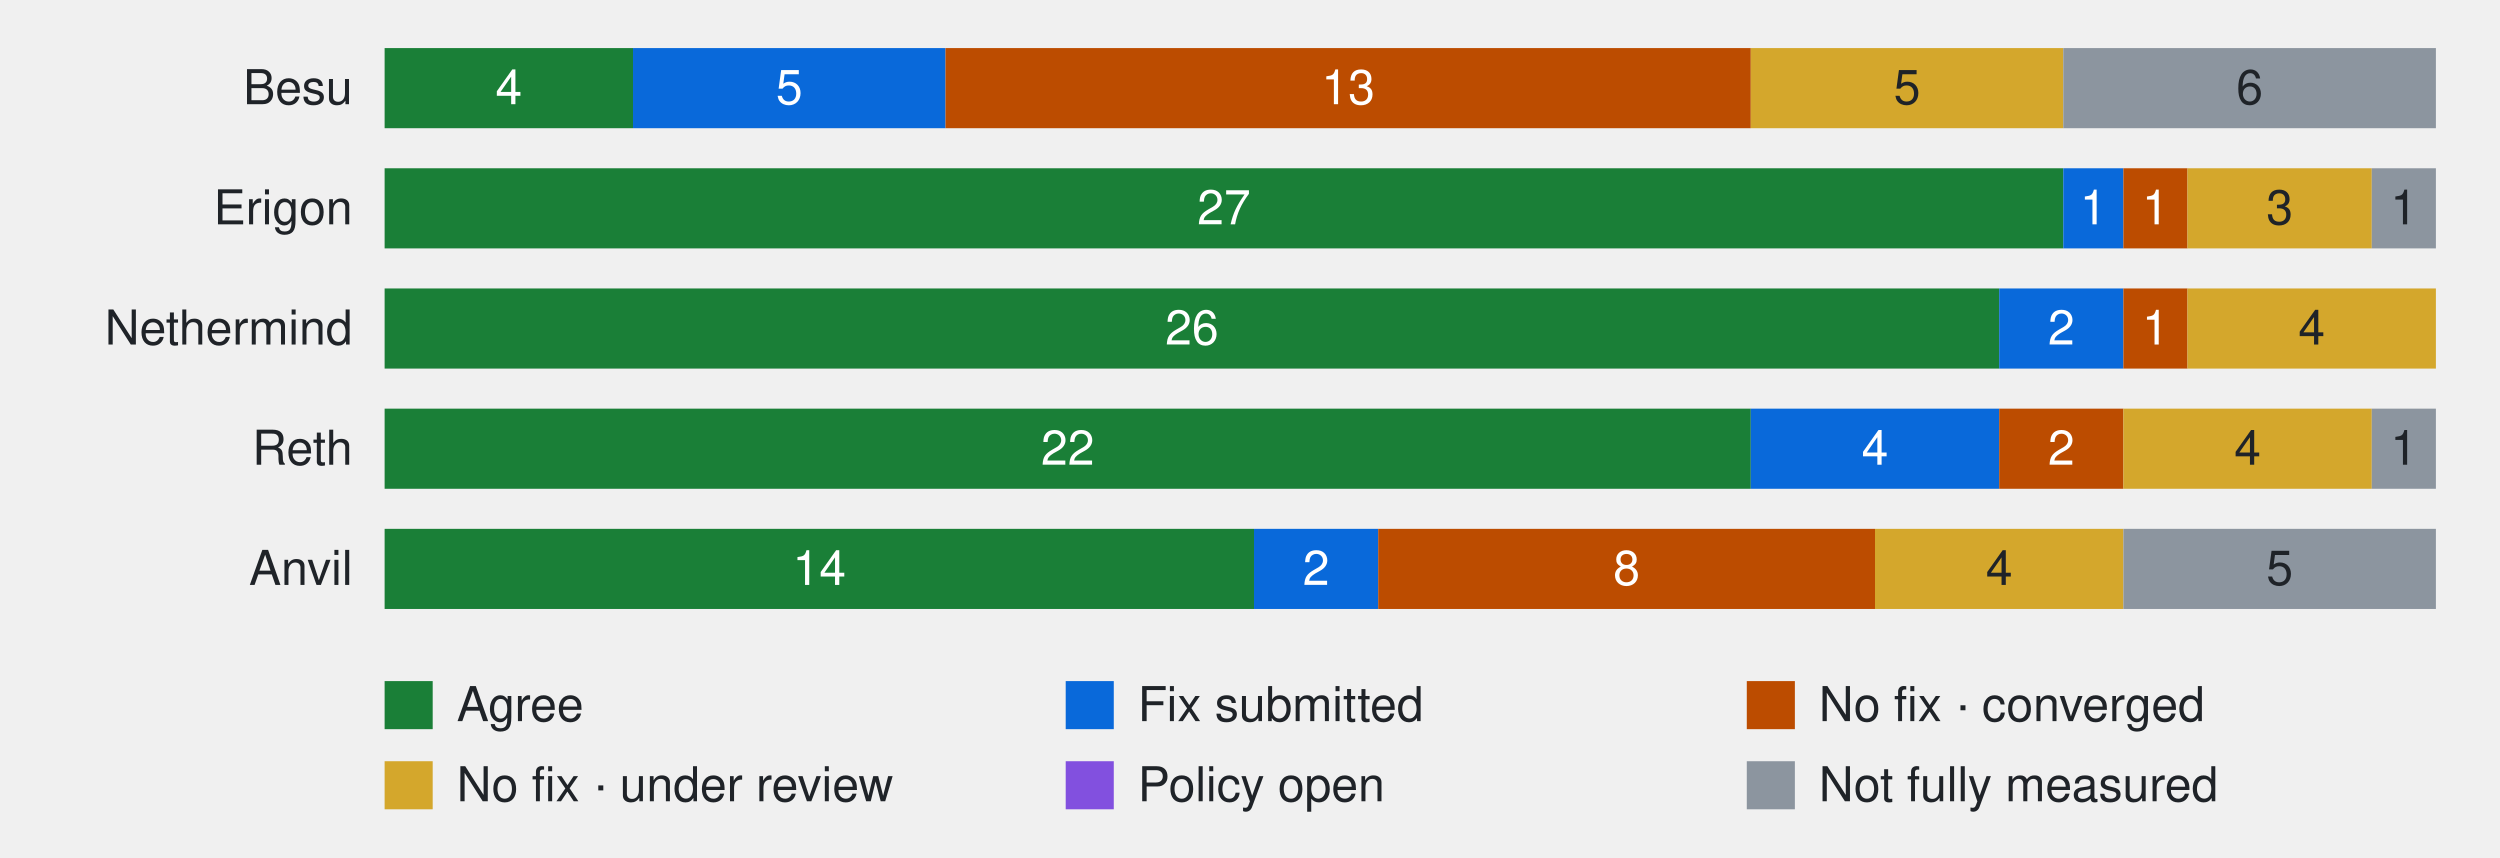
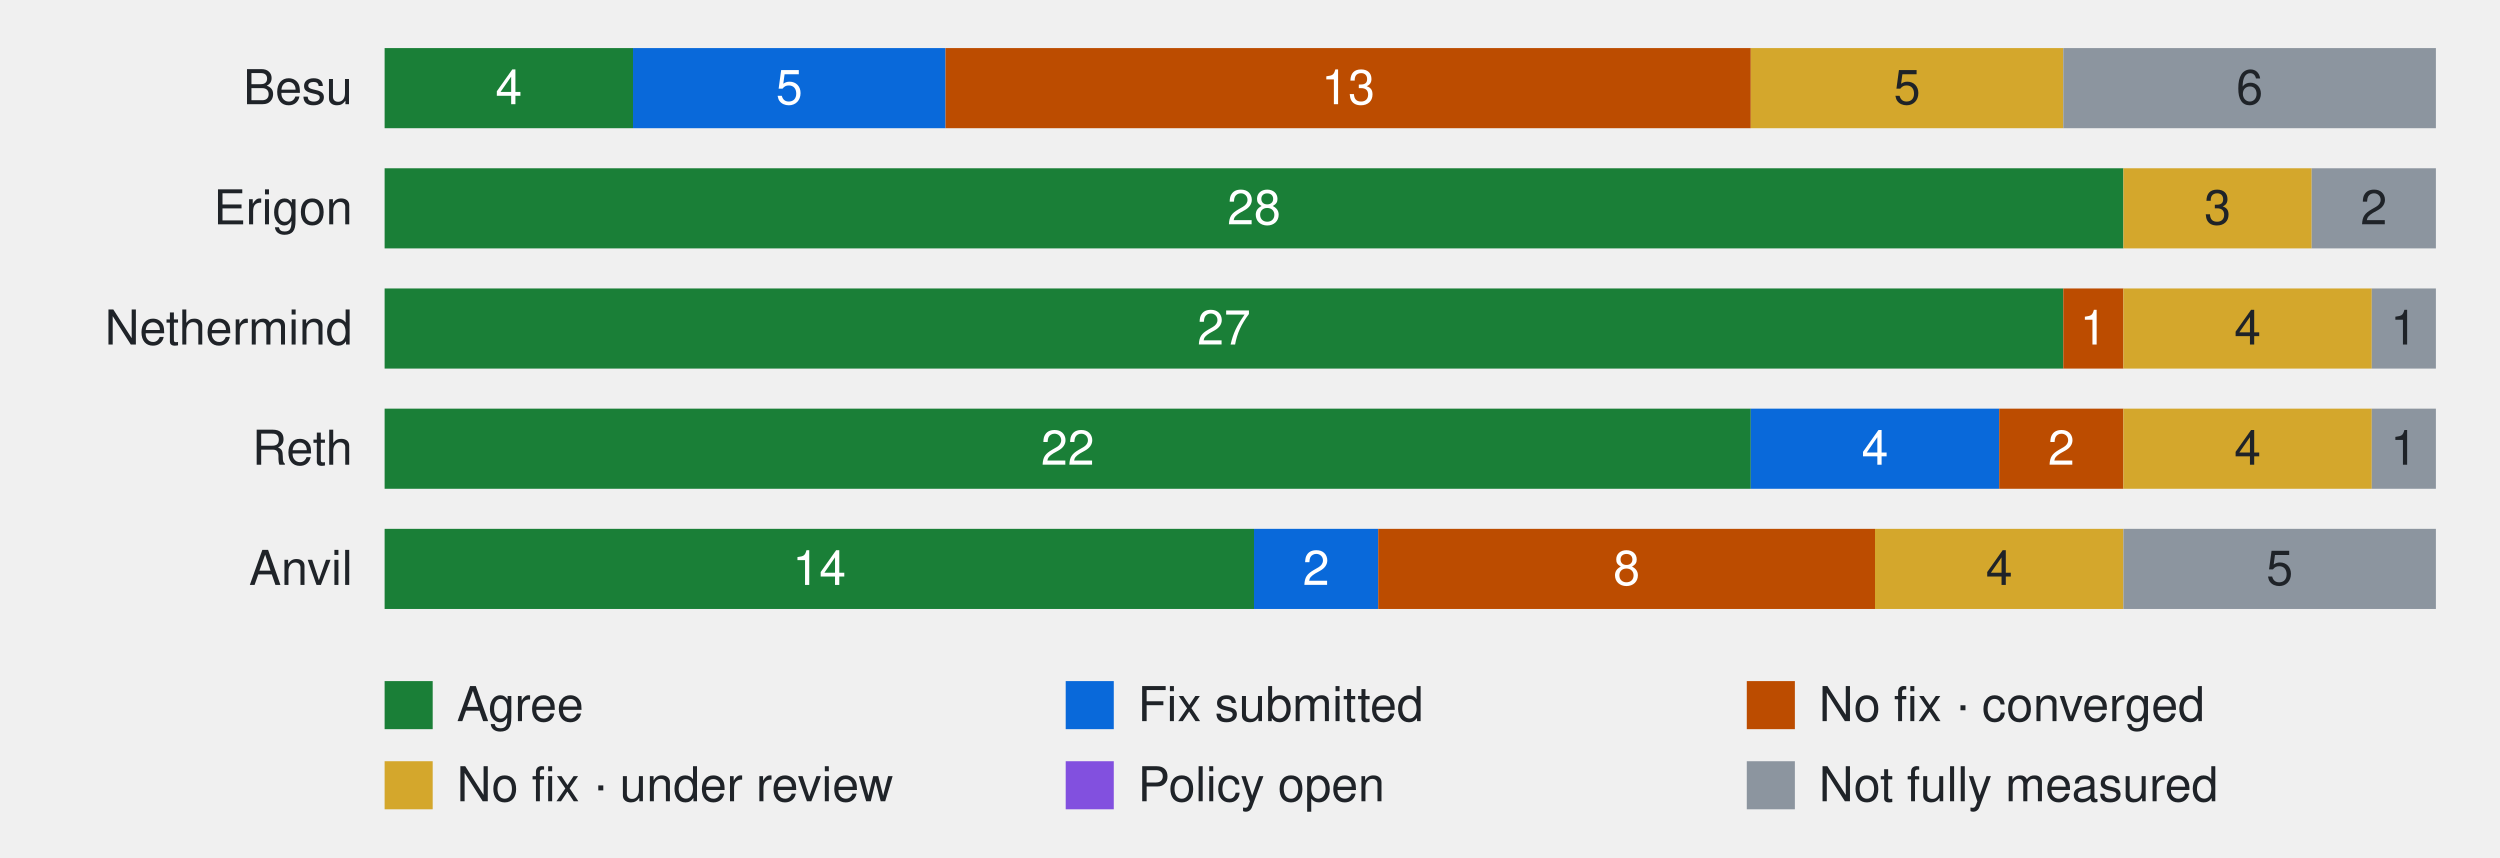
<svg xmlns="http://www.w3.org/2000/svg" width="624" height="214" viewBox="0 0 624 214" role="img" aria-labelledby="title">
  <style>text{font-family:-apple-system,BlinkMacSystemFont,"Segoe UI",Helvetica,Arial,sans-serif;font-size:12px}.label{fill:#1f2328}@media (prefers-color-scheme:dark){.label{fill:#e6edf3}}</style>
  <text class="label" x="88" y="26" text-anchor="end">Besu</text>
  <rect x="96" y="12" width="62" height="20" fill="#1a7f37" />
  <text x="127" y="26" text-anchor="middle" fill="#ffffff">4</text>
  <rect x="158" y="12" width="78" height="20" fill="#0969da" />
  <text x="197" y="26" text-anchor="middle" fill="#ffffff">5</text>
  <rect x="236" y="12" width="201" height="20" fill="#bc4c00" />
  <text x="336.5" y="26" text-anchor="middle" fill="#ffffff">13</text>
  <rect x="437" y="12" width="78" height="20" fill="#d4a72c" />
  <text x="476" y="26" text-anchor="middle" fill="#1f2328">5</text>
  <rect x="515" y="12" width="93" height="20" fill="#8c959f" />
  <text x="561.5" y="26" text-anchor="middle" fill="#1f2328">6</text>
  <text class="label" x="88" y="56" text-anchor="end">Erigon</text>
-   <rect x="96" y="42" width="419" height="20" fill="#1a7f37" />
-   <text x="305.5" y="56" text-anchor="middle" fill="#ffffff">27</text>
-   <rect x="515" y="42" width="15" height="20" fill="#0969da" />
-   <text x="522.5" y="56" text-anchor="middle" fill="#ffffff">1</text>
-   <rect x="530" y="42" width="16" height="20" fill="#bc4c00" />
-   <text x="538" y="56" text-anchor="middle" fill="#ffffff">1</text>
-   <rect x="546" y="42" width="46" height="20" fill="#d4a72c" />
-   <text x="569" y="56" text-anchor="middle" fill="#1f2328">3</text>
-   <rect x="592" y="42" width="16" height="20" fill="#8c959f" />
-   <text x="600" y="56" text-anchor="middle" fill="#1f2328">1</text>
+   <rect x="96" y="42" width="434" height="20" fill="#1a7f37" />
+   <text x="313" y="56" text-anchor="middle" fill="#ffffff">28</text>
+   <rect x="530" y="42" width="47" height="20" fill="#d4a72c" />
+   <text x="553.5" y="56" text-anchor="middle" fill="#1f2328">3</text>
+   <rect x="577" y="42" width="31" height="20" fill="#8c959f" />
+   <text x="592.5" y="56" text-anchor="middle" fill="#1f2328">2</text>
  <text class="label" x="88" y="86" text-anchor="end">Nethermind</text>
-   <rect x="96" y="72" width="403" height="20" fill="#1a7f37" />
-   <text x="297.5" y="86" text-anchor="middle" fill="#ffffff">26</text>
-   <rect x="499" y="72" width="31" height="20" fill="#0969da" />
-   <text x="514.5" y="86" text-anchor="middle" fill="#ffffff">2</text>
-   <rect x="530" y="72" width="16" height="20" fill="#bc4c00" />
-   <text x="538" y="86" text-anchor="middle" fill="#ffffff">1</text>
-   <rect x="546" y="72" width="62" height="20" fill="#d4a72c" />
-   <text x="577" y="86" text-anchor="middle" fill="#1f2328">4</text>
+   <rect x="96" y="72" width="419" height="20" fill="#1a7f37" />
+   <text x="305.5" y="86" text-anchor="middle" fill="#ffffff">27</text>
+   <rect x="515" y="72" width="15" height="20" fill="#bc4c00" />
+   <text x="522.5" y="86" text-anchor="middle" fill="#ffffff">1</text>
+   <rect x="530" y="72" width="62" height="20" fill="#d4a72c" />
+   <text x="561" y="86" text-anchor="middle" fill="#1f2328">4</text>
+   <rect x="592" y="72" width="16" height="20" fill="#8c959f" />
+   <text x="600" y="86" text-anchor="middle" fill="#1f2328">1</text>
  <text class="label" x="88" y="116" text-anchor="end">Reth</text>
  <rect x="96" y="102" width="341" height="20" fill="#1a7f37" />
  <text x="266.5" y="116" text-anchor="middle" fill="#ffffff">22</text>
  <rect x="437" y="102" width="62" height="20" fill="#0969da" />
  <text x="468" y="116" text-anchor="middle" fill="#ffffff">4</text>
  <rect x="499" y="102" width="31" height="20" fill="#bc4c00" />
  <text x="514.5" y="116" text-anchor="middle" fill="#ffffff">2</text>
  <rect x="530" y="102" width="62" height="20" fill="#d4a72c" />
  <text x="561" y="116" text-anchor="middle" fill="#1f2328">4</text>
  <rect x="592" y="102" width="16" height="20" fill="#8c959f" />
  <text x="600" y="116" text-anchor="middle" fill="#1f2328">1</text>
  <text class="label" x="88" y="146" text-anchor="end">Anvil</text>
  <rect x="96" y="132" width="217" height="20" fill="#1a7f37" />
  <text x="204.5" y="146" text-anchor="middle" fill="#ffffff">14</text>
  <rect x="313" y="132" width="31" height="20" fill="#0969da" />
  <text x="328.5" y="146" text-anchor="middle" fill="#ffffff">2</text>
  <rect x="344" y="132" width="124" height="20" fill="#bc4c00" />
  <text x="406" y="146" text-anchor="middle" fill="#ffffff">8</text>
  <rect x="468" y="132" width="62" height="20" fill="#d4a72c" />
  <text x="499" y="146" text-anchor="middle" fill="#1f2328">4</text>
  <rect x="530" y="132" width="78" height="20" fill="#8c959f" />
  <text x="569" y="146" text-anchor="middle" fill="#1f2328">5</text>
  <rect x="96" y="170" width="12" height="12" fill="#1a7f37" />
  <text class="label" x="114" y="180">Agree</text>
  <rect x="266" y="170" width="12" height="12" fill="#0969da" />
  <text class="label" x="284" y="180">Fix submitted</text>
  <rect x="436" y="170" width="12" height="12" fill="#bc4c00" />
  <text class="label" x="454" y="180">No fix · converged</text>
  <rect x="96" y="190" width="12" height="12" fill="#d4a72c" />
  <text class="label" x="114" y="200">No fix · under review</text>
  <rect x="266" y="190" width="12" height="12" fill="#8250df" />
  <text class="label" x="284" y="200">Policy open</text>
  <rect x="436" y="190" width="12" height="12" fill="#8c959f" />
  <text class="label" x="454" y="200">Not fully measured</text>
</svg>
